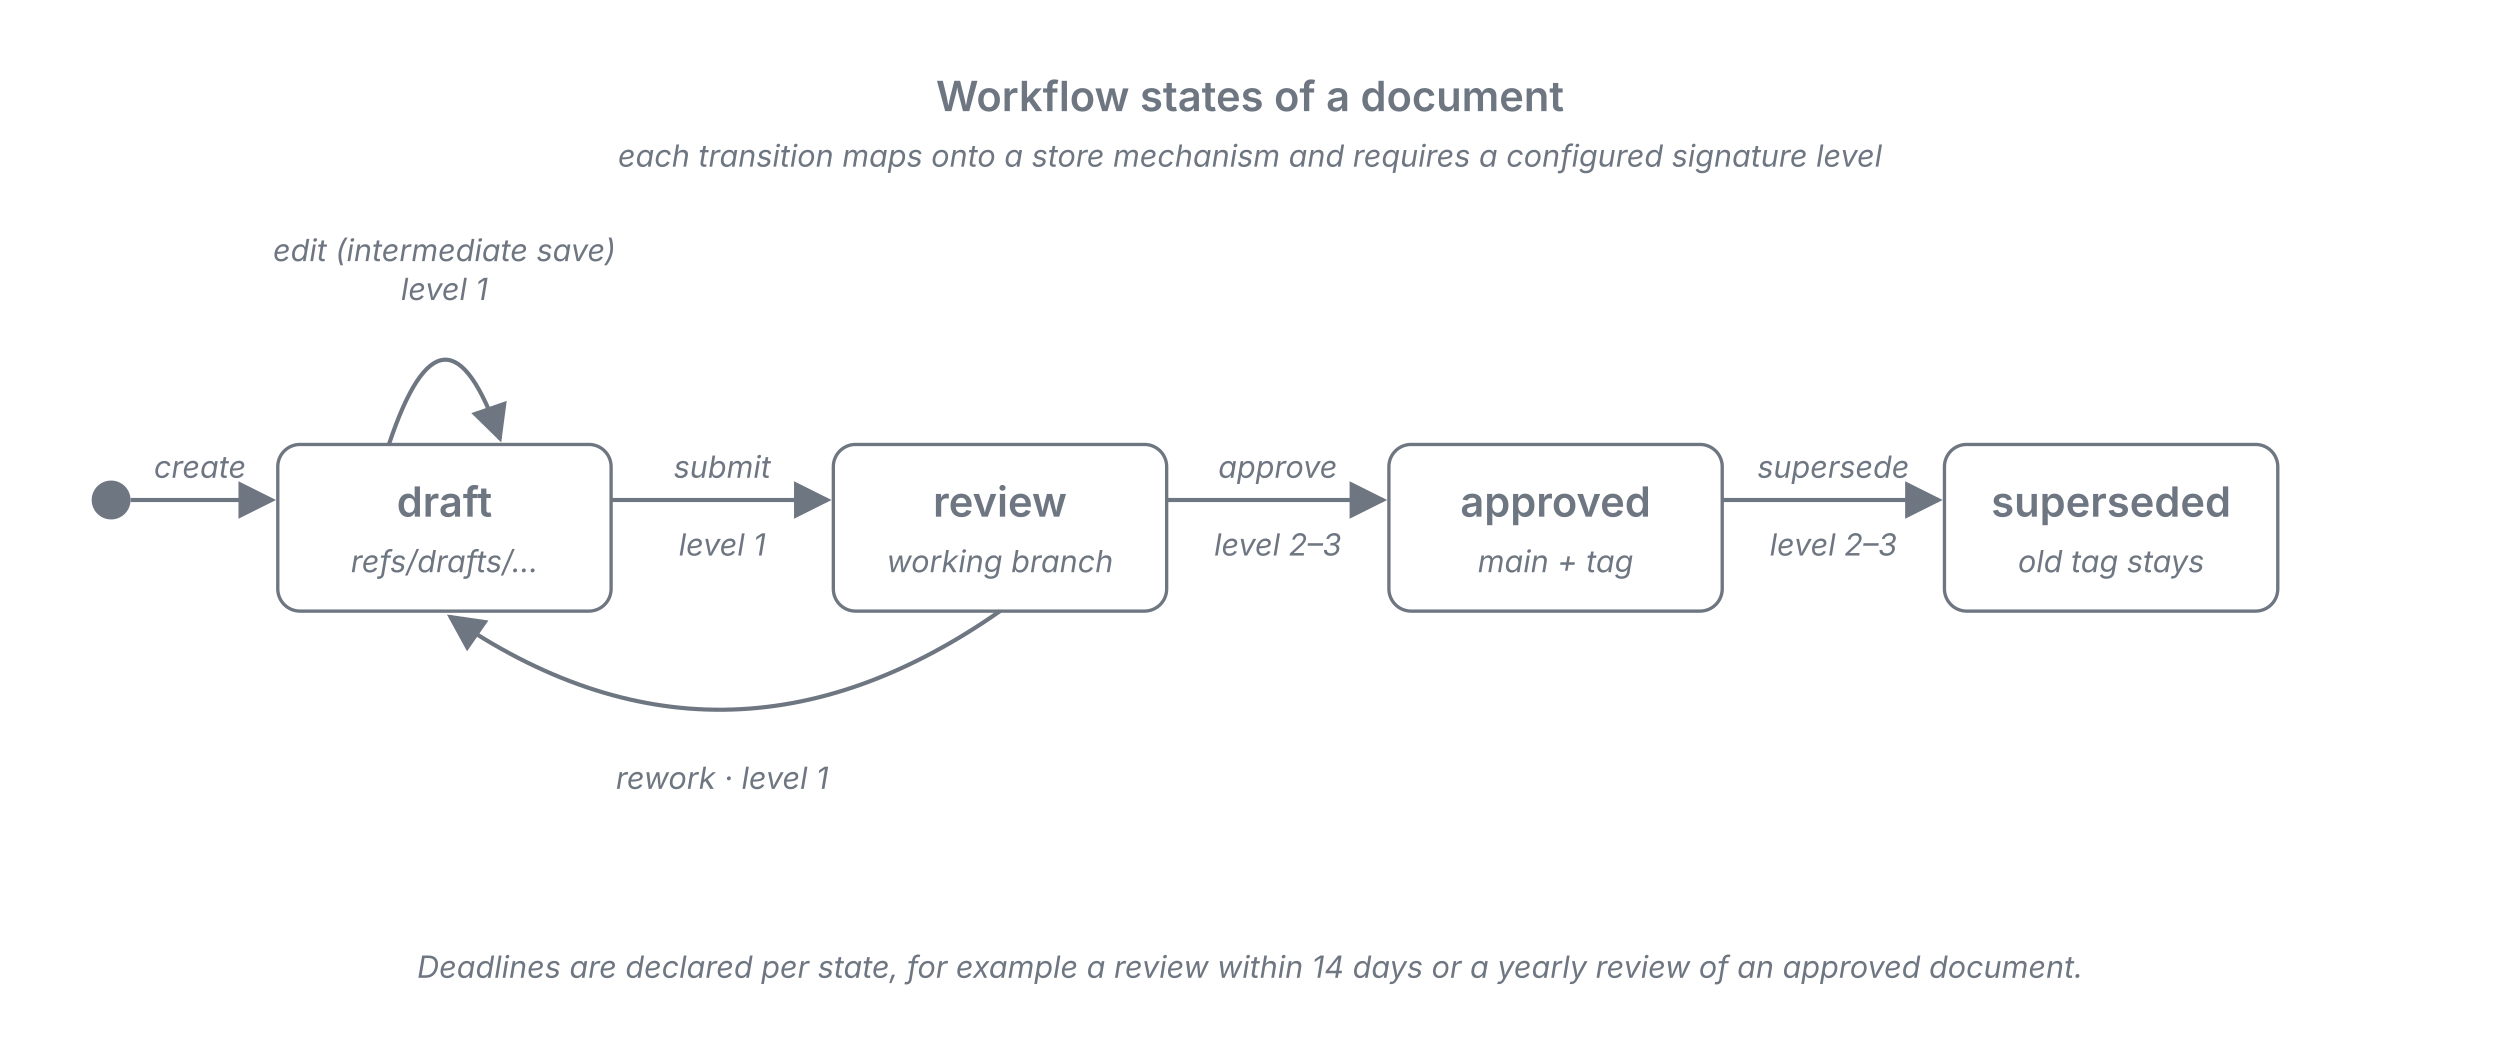
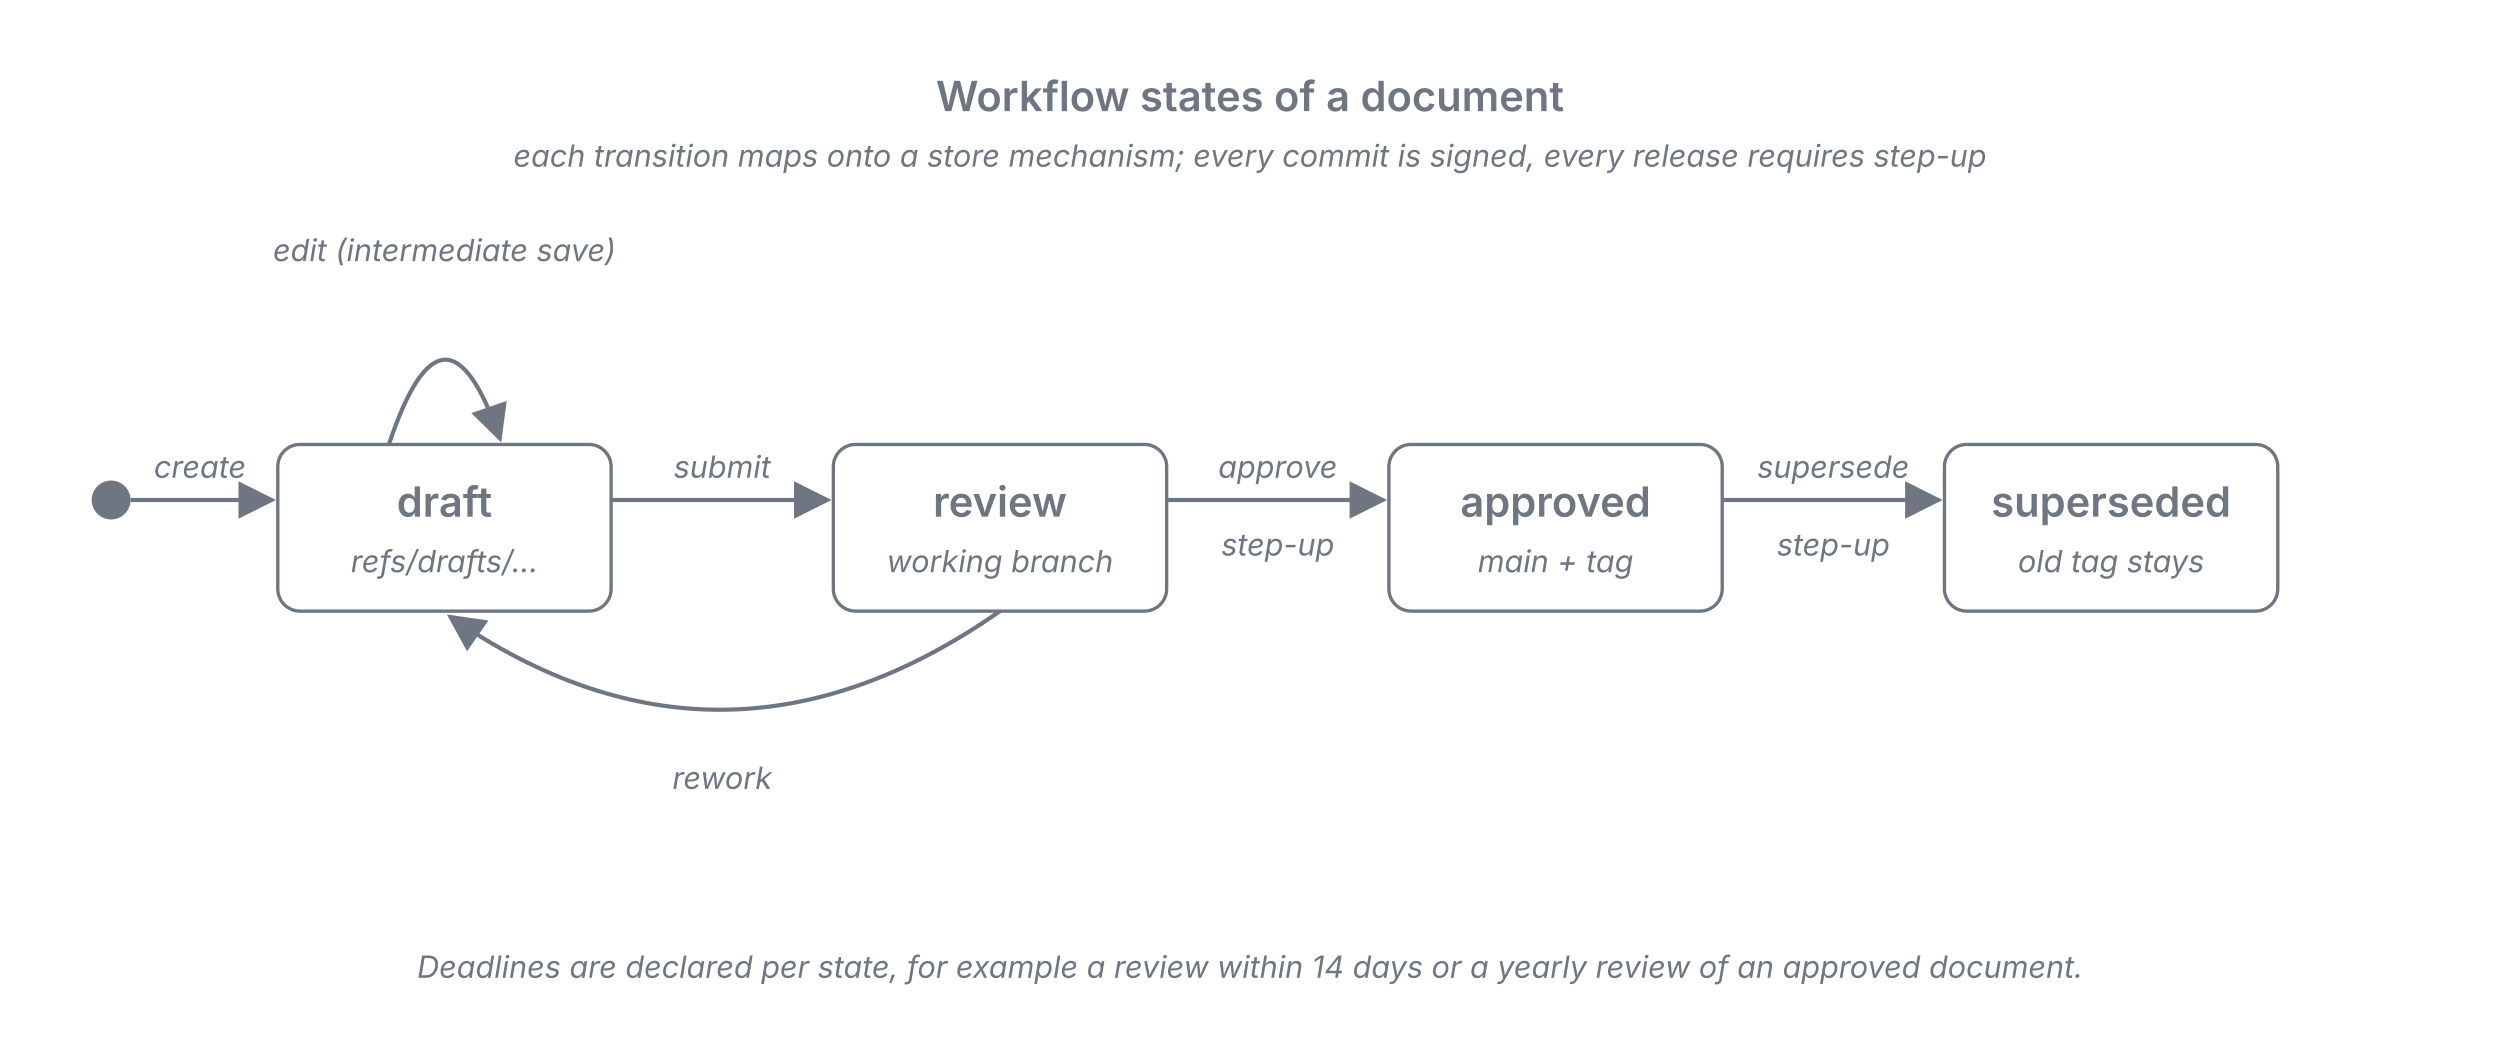
<svg xmlns="http://www.w3.org/2000/svg" viewBox="0 0 900 376" role="img" aria-labelledby="title desc" font-family="ui-sans-serif, -apple-system, system-ui, 'Segoe UI', sans-serif">
  <defs>
    <marker id="arrow" viewBox="0 0 10 10" refX="9" refY="5" markerWidth="9" markerHeight="9" orient="auto">
      <path d="M0,0 L10,5 L0,10 z" class="arrow-fill" />
    </marker>
    <style>
      .hdr        { font-size: 15px; font-weight: 600; fill: #6e7681; text-anchor: middle; }
      .hdr-l      { font-size: 15px; font-weight: 600; fill: #6e7681; text-anchor: start; }
      .sub        { font-size: 11px; fill: #6e7681; text-anchor: middle; font-style: italic; }
      .sub-l      { font-size: 11px; fill: #6e7681; text-anchor: start; font-style: italic; }
      .item       { font-size: 12px; fill: #6e7681; font-family: ui-monospace, "SF Mono", Menlo, Consolas, monospace; }
      .item-c     { font-size: 12px; fill: #6e7681; font-family: ui-monospace, "SF Mono", Menlo, Consolas, monospace; text-anchor: middle; }
      .item-b     { font-size: 12px; fill: #6e7681; font-family: ui-monospace, "SF Mono", Menlo, Consolas, monospace; text-anchor: middle; font-weight: 700; }
      .lbl        { font-size: 11px; fill: #6e7681; text-anchor: middle; font-style: italic; }
      .caption    { font-size: 11px; fill: #6e7681; text-anchor: middle; font-style: italic; }
      .stroke     { stroke: #6e7681; stroke-width: 1.2; fill: none; }
      .stroke-d   { stroke: #6e7681; stroke-width: 1.2; fill: none; stroke-dasharray: 5 4; }
      .tint       { stroke: #6e7681; stroke-width: 1.2; fill: #6e7681; fill-opacity: 0.08; }
      .arrow      { stroke: #6e7681; stroke-width: 1.5; fill: none; }
      .arrow-fill { fill: #6e7681; }
      .sep        { stroke: #6e7681; stroke-width: 0.6; stroke-dasharray: 3 3; }
    </style>
  </defs>
  <rect class="stroke" x="100" y="160" width="120" height="60" rx="8" ry="8" />
  <text x="160" y="186" class="hdr">draft</text>
  <text x="160" y="206" class="sub">refs/drafts/…</text>
  <rect class="stroke" x="300" y="160" width="120" height="60" rx="8" ry="8" />
  <text x="360" y="186" class="hdr">review</text>
  <text x="360" y="206" class="sub">working branch</text>
  <rect class="stroke" x="500" y="160" width="120" height="60" rx="8" ry="8" />
  <text x="560" y="186" class="hdr">approved</text>
  <text x="560" y="206" class="sub">main + tag</text>
  <rect class="stroke" x="700" y="160" width="120" height="60" rx="8" ry="8" />
  <text x="760" y="186" class="hdr">superseded</text>
  <text x="760" y="206" class="sub">old tag stays</text>
  <circle cx="40" cy="180" r="7" class="arrow-fill" />
  <line class="arrow" x1="47" y1="180" x2="98" y2="180" marker-end="url(#arrow)" />
  <text x="72" y="172" class="lbl">create</text>
  <line class="arrow" x1="220" y1="180" x2="298" y2="180" marker-end="url(#arrow)" />
  <text x="260" y="172" class="lbl">submit</text>
-   <text x="260" y="200" class="lbl">level 1</text>
  <line class="arrow" x1="420" y1="180" x2="498" y2="180" marker-end="url(#arrow)" />
  <text x="460" y="172" class="lbl">approve</text>
-   <text x="460" y="200" class="lbl">level 2–3</text>
+   <text x="460" y="200" class="lbl">step-up</text>
  <line class="arrow" x1="620" y1="180" x2="698" y2="180" marker-end="url(#arrow)" />
  <text x="660" y="172" class="lbl">supersede</text>
-   <text x="660" y="200" class="lbl">level 2–3</text>
+   <text x="660" y="200" class="lbl">step-up</text>
  <path class="arrow" d="M360,220 Q260,290 162,222" marker-end="url(#arrow)" />
-   <text x="260" y="284" class="lbl">rework · level 1</text>
+   <text x="260" y="284" class="lbl">rework</text>
  <path class="arrow" d="M140,160 Q160,100 180,158" marker-end="url(#arrow)" />
  <text x="160" y="94" class="lbl">edit (intermediate save)</text>
-   <text x="160" y="108" class="lbl">level 1</text>
  <text x="450" y="40" class="hdr">Workflow states of a document</text>
-   <text x="450" y="60" class="sub">each transition maps onto a store mechanism and requires a configured signature level</text>
+   <text x="450" y="60" class="sub">each transition maps onto a store mechanism; every commit is signed, every release requires step-up</text>
  <text x="450" y="352" class="caption">Deadlines are declared per state, for example a review within 14 days or a yearly review of an approved document.</text>
</svg>
